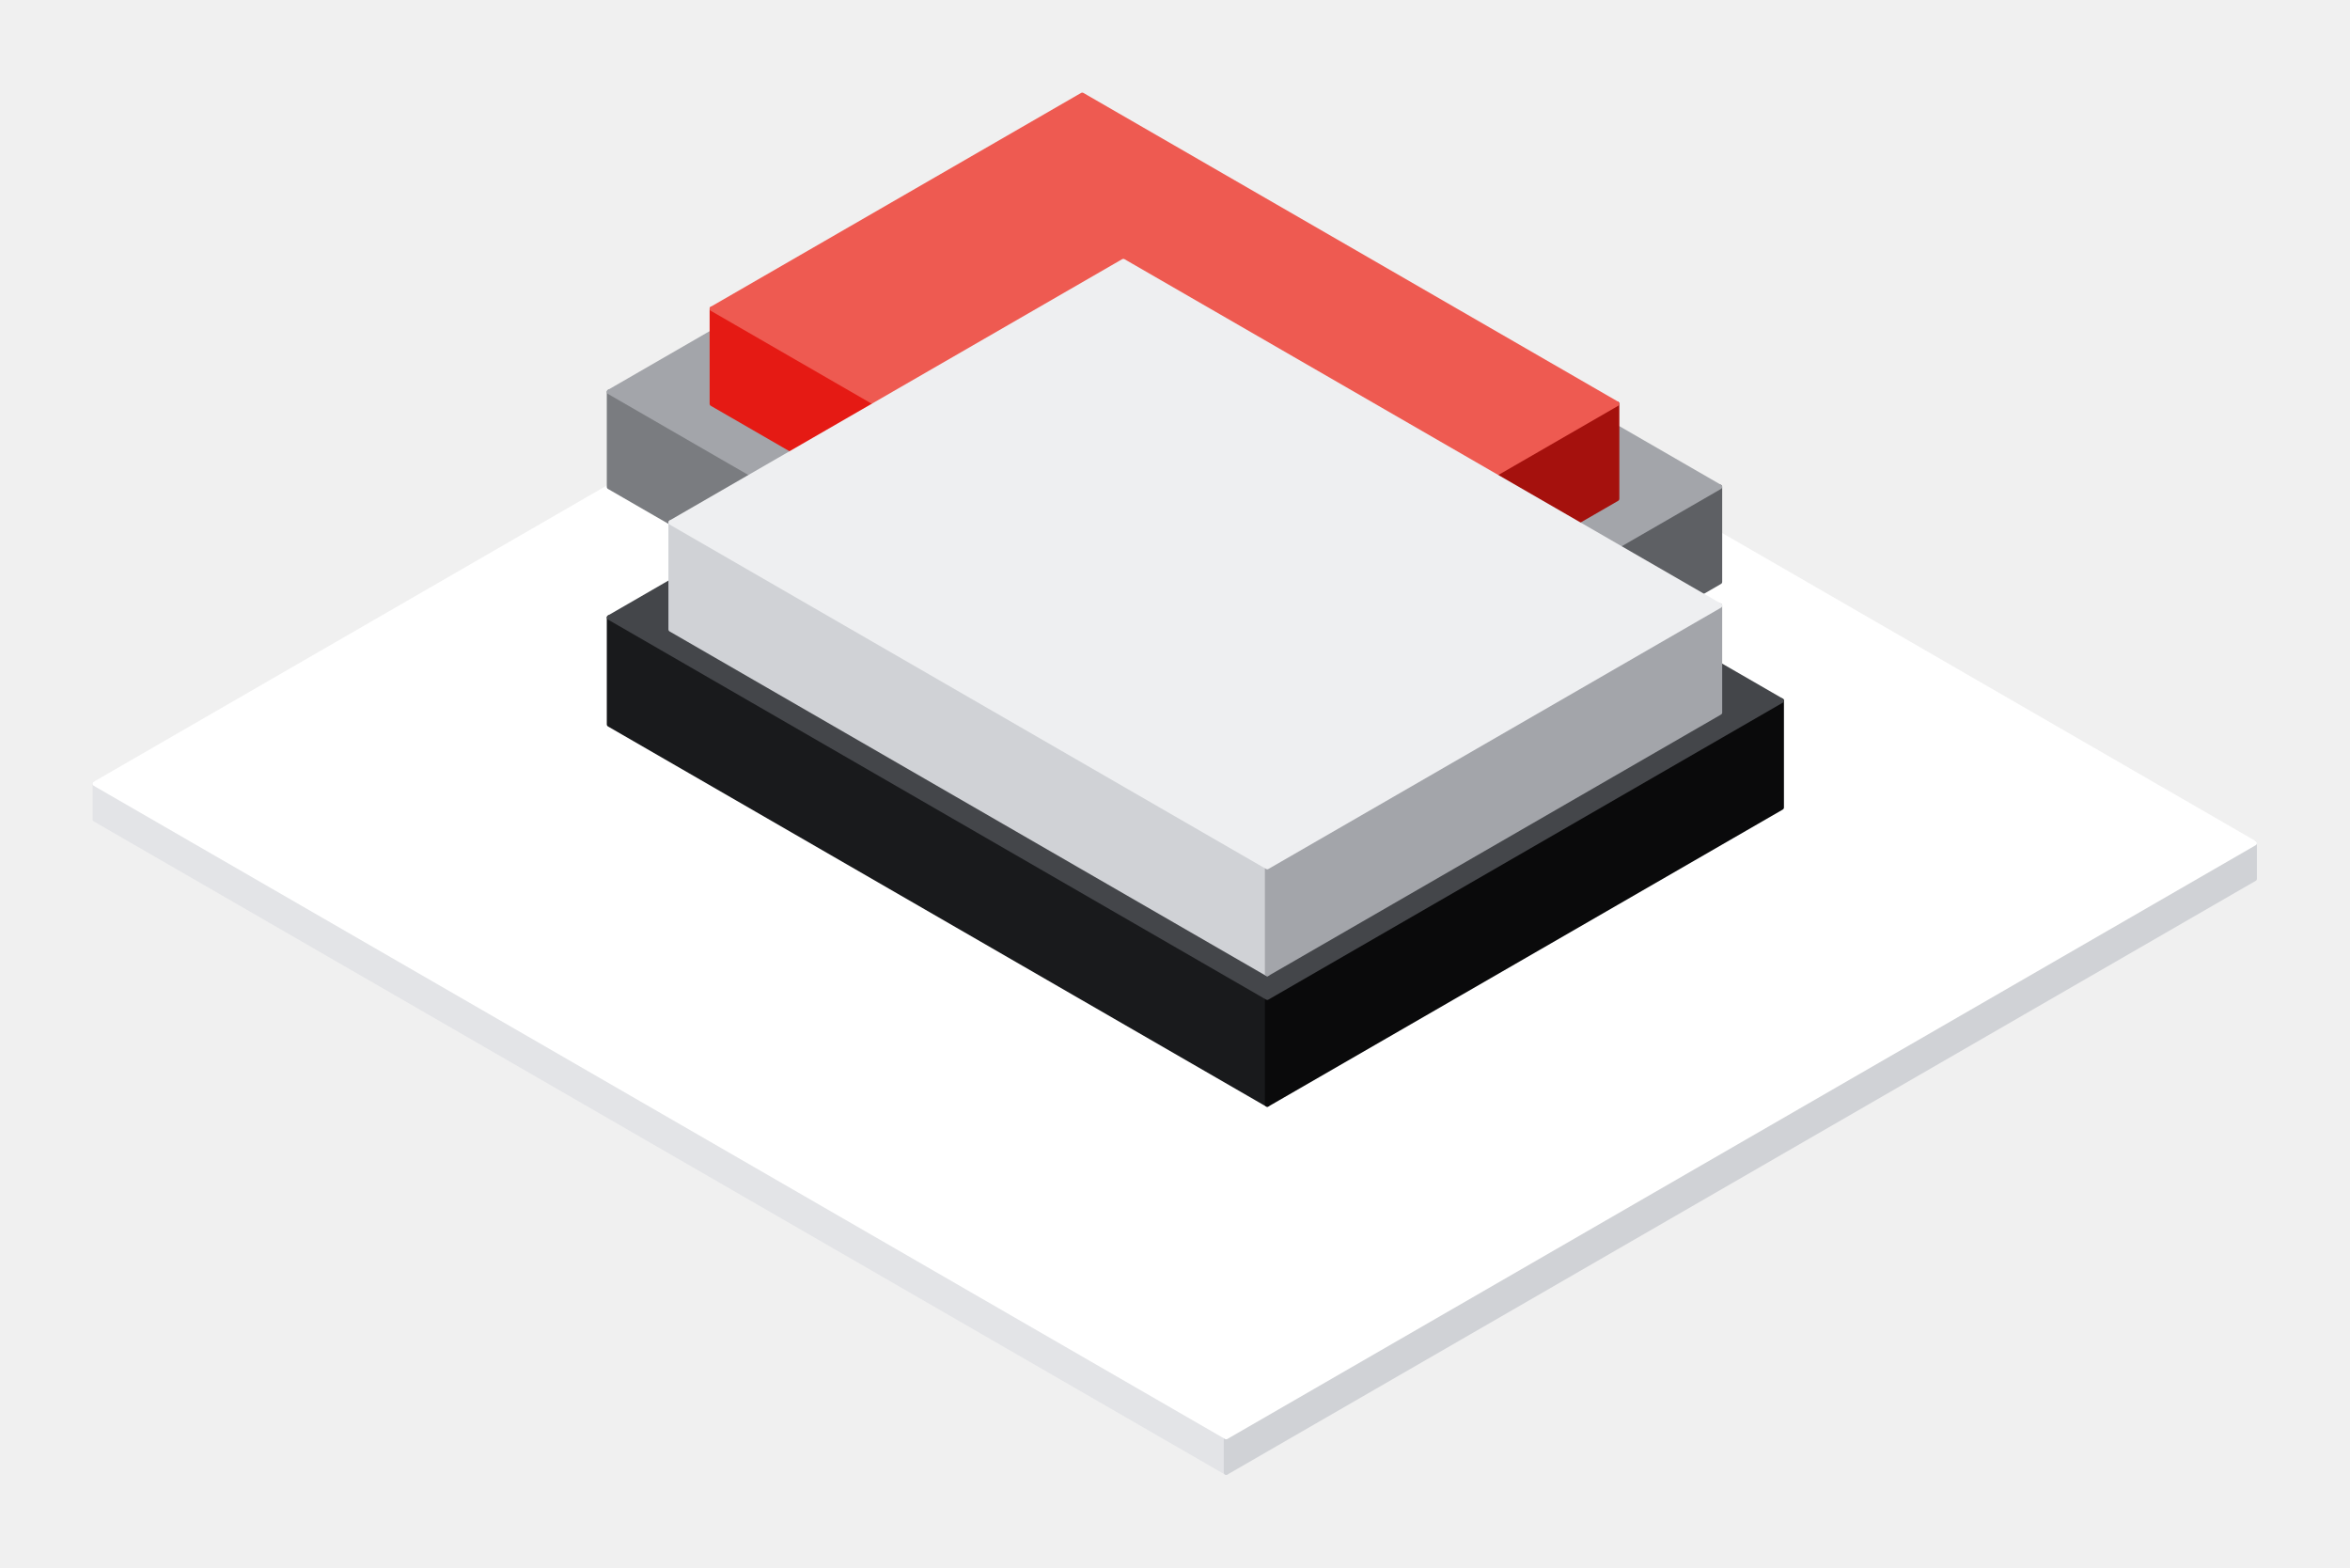
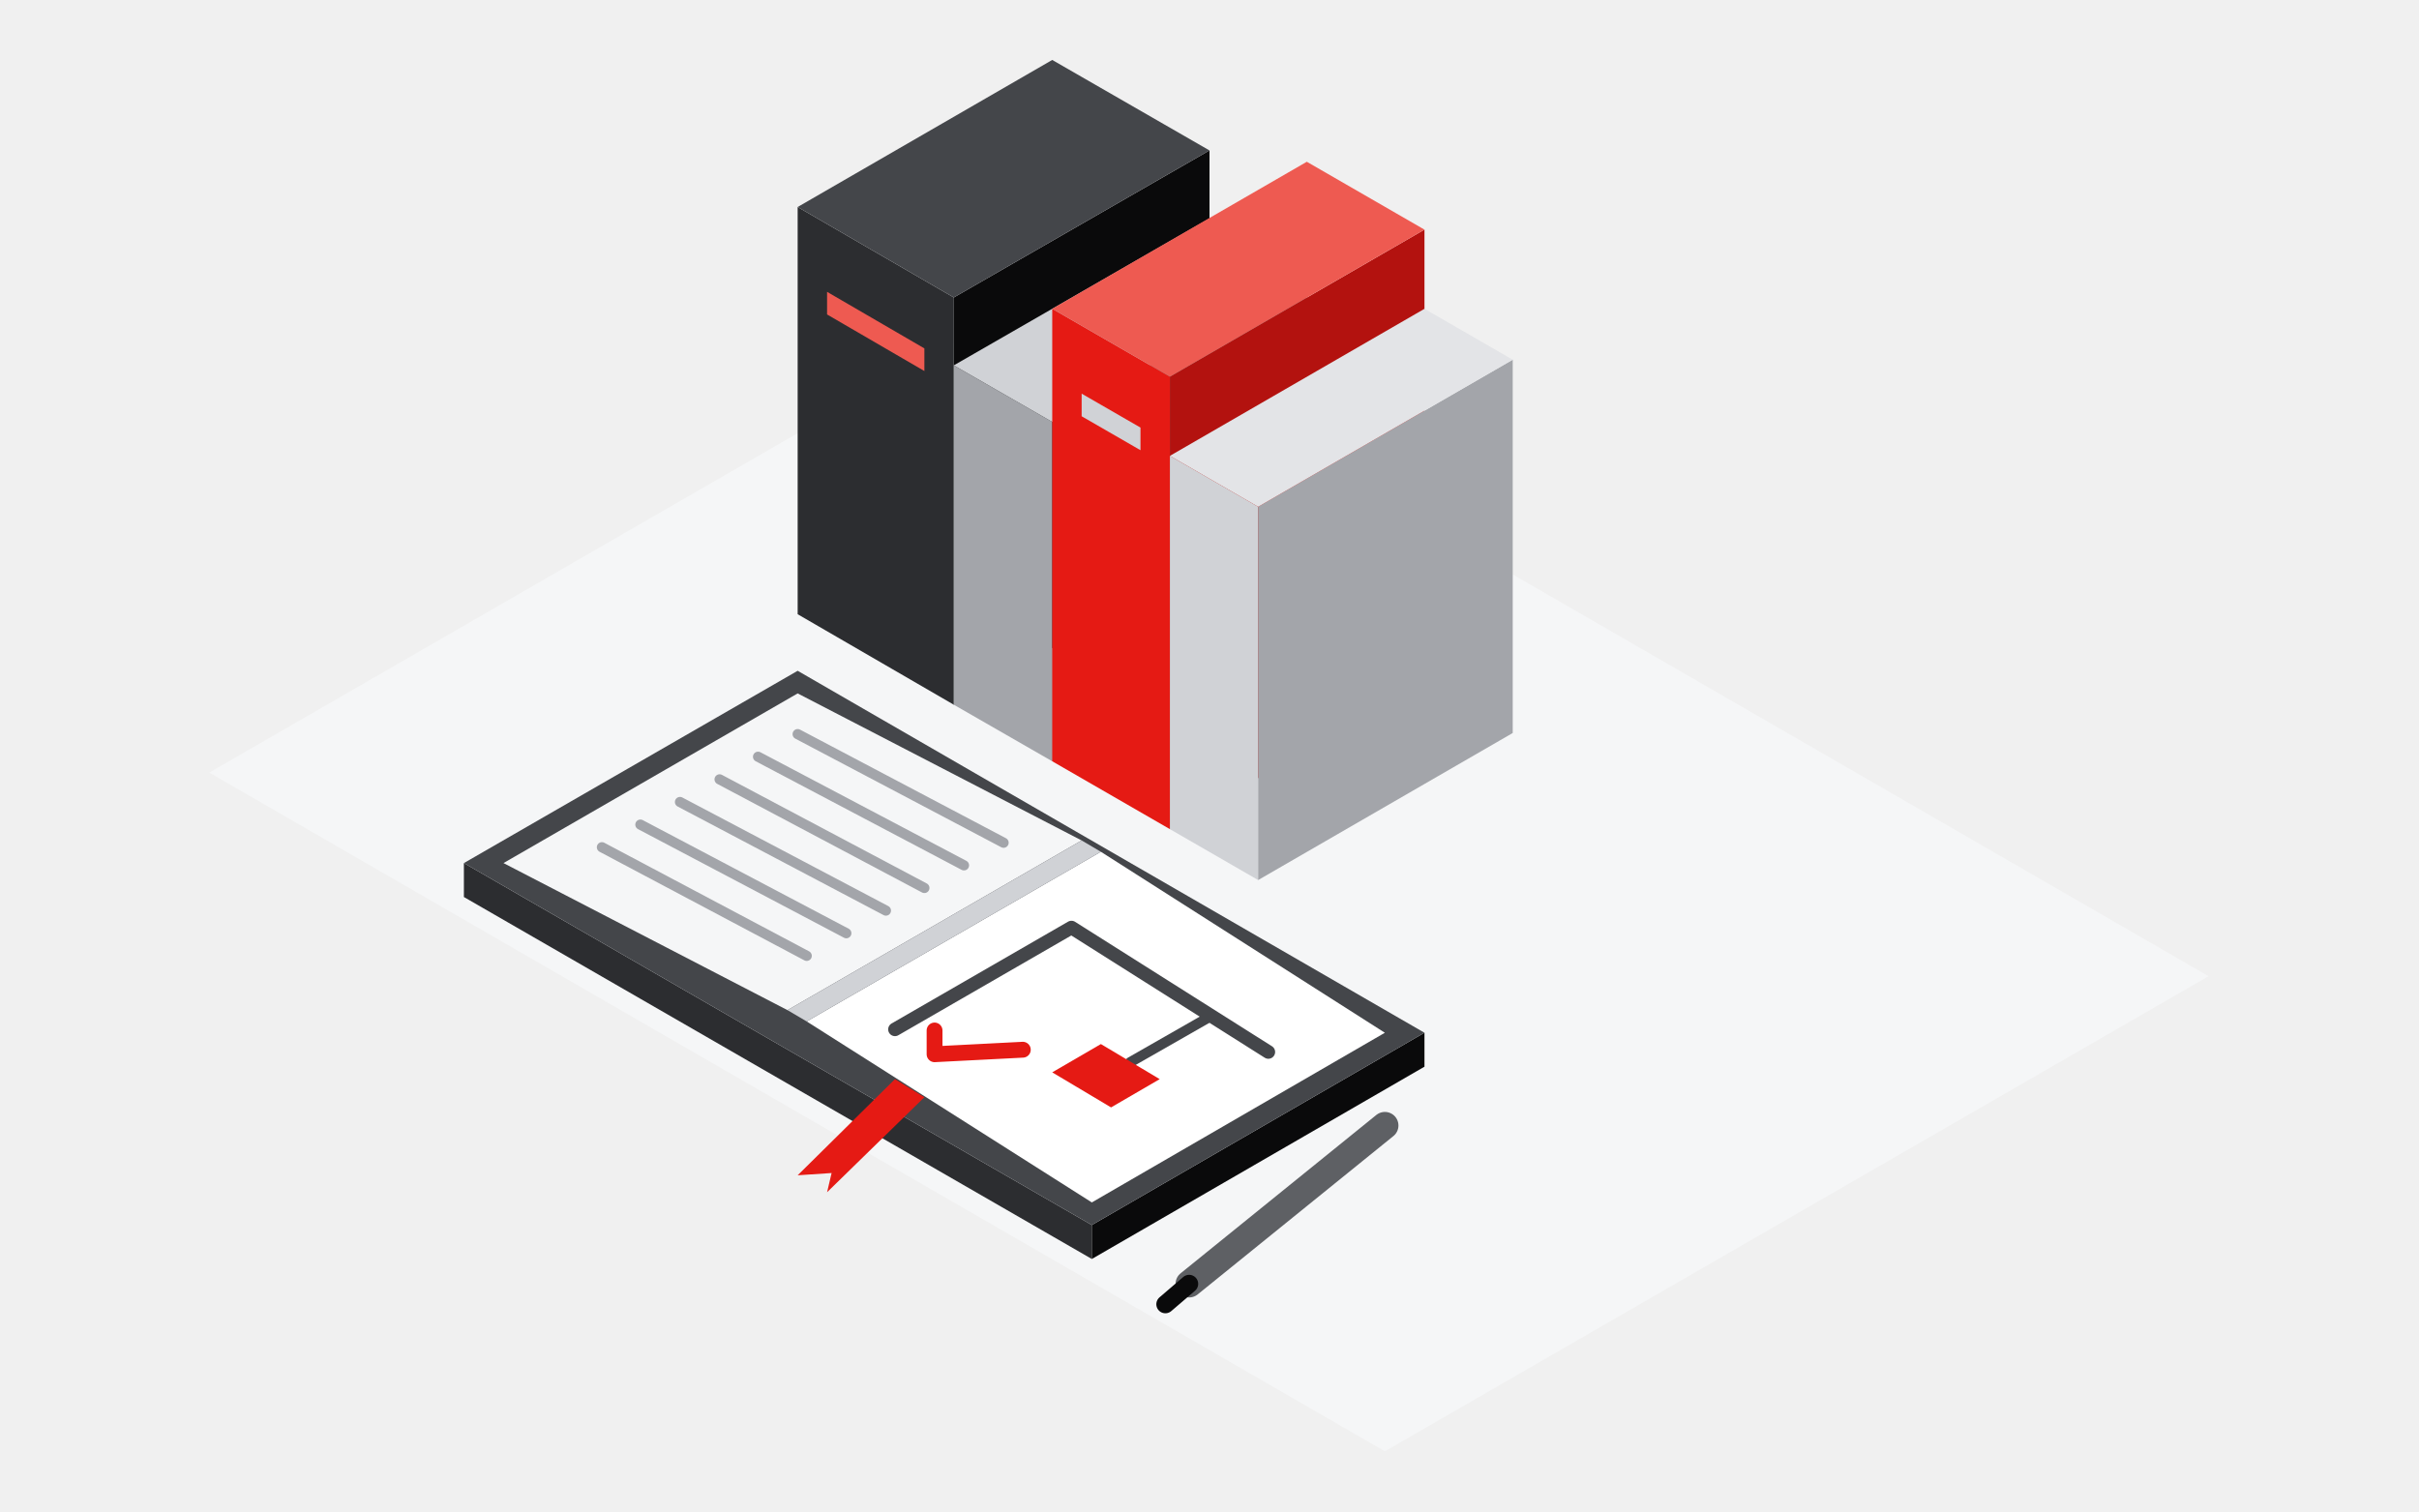
- <svg xmlns="http://www.w3.org/2000/svg" viewBox="-94.6 -16.0 197.9 132.0" preserveAspectRatio="xMidYMid meet">
-   <polygon points="-86.60,53.00 8.66,108.00 8.66,105.00 -86.60,50.00" fill="#E3E4E7" stroke="#E3E4E7" stroke-width="0.4" stroke-linejoin="round" />
-   <polygon points="95.26,58.00 8.66,108.00 8.66,105.00 95.26,55.00" fill="#D0D2D6" stroke="#D0D2D6" stroke-width="0.4" stroke-linejoin="round" />
-   <polygon points="0.00,0.00 95.26,55.00 8.66,105.00 -86.60,50.00" fill="#FFFFFF" stroke="#FFFFFF" stroke-width="0.4" stroke-linejoin="round" />
-   <polygon points="-43.30,25.00 10.39,56.00 10.39,48.00 -43.30,17.00" fill="#7A7C80" stroke="#7A7C80" stroke-width="0.4" stroke-linejoin="round" />
-   <polygon points="50.23,33.00 10.39,56.00 10.39,48.00 50.23,25.00" fill="#5E6064" stroke="#5E6064" stroke-width="0.4" stroke-linejoin="round" />
-   <polygon points="-3.46,-6.00 50.23,25.00 10.39,48.00 -43.30,17.00" fill="#A3A5AA" stroke="#A3A5AA" stroke-width="0.4" stroke-linejoin="round" />
-   <polygon points="-34.64,18.00 10.39,44.00 10.39,36.00 -34.64,10.00" fill="#E51A14" stroke="#E51A14" stroke-width="0.4" stroke-linejoin="round" />
-   <polygon points="41.57,26.00 10.39,44.00 10.39,36.00 41.57,18.00" fill="#A5110D" stroke="#A5110D" stroke-width="0.4" stroke-linejoin="round" />
-   <polygon points="-3.46,-8.00 41.57,18.00 10.39,36.00 -34.64,10.00" fill="#EE5A51" stroke="#EE5A51" stroke-width="0.4" stroke-linejoin="round" />
-   <polygon points="-43.30,45.00 12.12,77.00 12.12,68.00 -43.30,36.00" fill="#191A1C" stroke="#191A1C" stroke-width="0.4" stroke-linejoin="round" />
-   <polygon points="55.43,52.00 12.12,77.00 12.12,68.00 55.43,43.00" fill="#0A0A0B" stroke="#0A0A0B" stroke-width="0.4" stroke-linejoin="round" />
-   <polygon points="0.00,11.00 55.43,43.00 12.12,68.00 -43.30,36.00" fill="#44464A" stroke="#44464A" stroke-width="0.4" stroke-linejoin="round" />
-   <polygon points="-38.11,37.00 12.12,66.00 12.12,57.00 -38.11,28.00" fill="#D0D2D6" stroke="#D0D2D6" stroke-width="0.4" stroke-linejoin="round" />
-   <polygon points="50.23,44.00 12.12,66.00 12.12,57.00 50.23,35.00" fill="#A3A5AA" stroke="#A3A5AA" stroke-width="0.4" stroke-linejoin="round" />
-   <polygon points="0.00,6.00 50.23,35.00 12.12,57.00 -38.11,28.00" fill="#EEEFF1" stroke="#EEEFF1" stroke-width="0.4" stroke-linejoin="round" />
+ <svg xmlns="http://www.w3.org/2000/svg" viewBox="-93.0 -41.3 213.8 133.6">
+   <polygon points="-1.7,-15.0 102.2,45.0 29.4,87.0 -74.5,27.0" fill="#F5F6F7" />
+   <polygon points="-22.5,13.0 -8.7,21.0 -8.7,-15.0 -22.5,-23.0" fill="#2C2D30" />
+   <polygon points="13.9,8.0 -8.7,21.0 -8.7,-15.0 13.9,-28.0" fill="#0A0A0B" />
+   <polygon points="0.0,-36.0 13.9,-28.0 -8.7,-15.0 -22.5,-23.0" fill="#44464A" />
+   <polygon points="-8.7,21.0 0.0,26.0 0.0,-4.0 -8.7,-9.0" fill="#A3A5AA" />
+   <polygon points="22.5,13.0 0.0,26.0 0.0,-4.0 22.5,-17.0" fill="#7A7C80" />
+   <polygon points="13.9,-22.0 22.5,-17.0 0.0,-4.0 -8.7,-9.0" fill="#D0D2D6" />
+   <polygon points="0.0,26.0 10.4,32.0 10.4,-8.0 0.0,-14.0" fill="#E51A14" />
+   <polygon points="32.9,19.0 10.4,32.0 10.4,-8.0 32.9,-21.0" fill="#B3120F" />
+   <polygon points="22.5,-27.0 32.9,-21.0 10.4,-8.0 0.0,-14.0" fill="#EE5A51" />
+   <polygon points="10.4,32.0 18.2,36.5 18.2,3.5 10.4,-1.0" fill="#D0D2D6" />
+   <polygon points="40.7,23.5 18.2,36.5 18.2,3.5 40.7,-9.5" fill="#A3A5AA" />
+   <polygon points="32.9,-14.0 40.7,-9.5 18.2,3.5 10.4,-1.0" fill="#E3E4E7" />
+   <polygon points="-19.9,-13.5 -11.3,-8.5 -11.3,-10.5 -19.9,-15.5" fill="#EE5A51" />
+   <polygon points="2.6,-4.5 7.8,-1.5 7.8,-3.5 2.6,-6.5" fill="#D0D2D6" />
+   <polygon points="-52.0,38.0 3.5,70.0 3.5,67.0 -52.0,35.0" fill="#2C2D30" />
+   <polygon points="32.9,53.0 3.5,70.0 3.5,67.0 32.9,50.0" fill="#0A0A0B" />
+   <polygon points="-22.5,18.0 32.9,50.0 3.5,67.0 -52.0,35.0" fill="#44464A" />
+   <polygon points="-22.5,20.0 2.6,33.0 -23.4,48.0 -48.5,35.0" fill="#F5F6F7" />
+   <polygon points="4.3,34.0 29.4,50.0 3.5,65.0 -21.7,49.0" fill="#FFFFFF" />
+   <polygon points="2.6,33.0 4.3,34.0 -21.7,49.0 -23.4,48.0" fill="#D0D2D6" />
+   <line x1="-22.5" y1="23.6" x2="-4.3" y2="33.2" stroke="#A3A5AA" stroke-width="0.9" stroke-linecap="round" />
+   <line x1="-26.0" y1="25.6" x2="-7.8" y2="35.2" stroke="#A3A5AA" stroke-width="0.9" stroke-linecap="round" />
+   <line x1="-29.4" y1="27.6" x2="-11.3" y2="37.2" stroke="#A3A5AA" stroke-width="0.9" stroke-linecap="round" />
+   <line x1="-32.9" y1="29.6" x2="-14.7" y2="39.2" stroke="#A3A5AA" stroke-width="0.9" stroke-linecap="round" />
+   <line x1="-36.4" y1="31.6" x2="-18.2" y2="41.2" stroke="#A3A5AA" stroke-width="0.9" stroke-linecap="round" />
+   <line x1="-39.8" y1="33.6" x2="-21.7" y2="43.2" stroke="#A3A5AA" stroke-width="0.9" stroke-linecap="round" />
+   <path d="M-13.9,49.7 L1.7,40.7 L19.1,51.7" stroke="#44464A" stroke-width="1.2" fill="none" stroke-linecap="round" stroke-linejoin="round" />
+   <line x1="13.9" y1="48.6" x2="6.9" y2="52.6" stroke="#44464A" stroke-width="0.9" stroke-linecap="round" />
+   <polygon points="4.3,51.0 9.5,54.1 5.2,56.6 0.0,53.5" fill="#E51A14" />
+   <path d="M-10.4,49.8 L-10.4,51.9 L-2.6,51.5" stroke="#E51A14" stroke-width="1.4" fill="none" stroke-linecap="round" stroke-linejoin="round" />
+   <polygon points="-13.9,54.1 -11.3,55.7 -19.9,64.1 -19.5,62.4 -22.5,62.6" fill="#E51A14" />
+   <path d="M29.4,58.2 L12.1,72.2" stroke="#5E6064" stroke-width="2.4" fill="none" stroke-linecap="round" stroke-linejoin="round" />
+   <path d="M12.1,72.2 L10.0,74.0" stroke="#0A0A0B" stroke-width="1.6" fill="none" stroke-linecap="round" stroke-linejoin="round" />
</svg>
